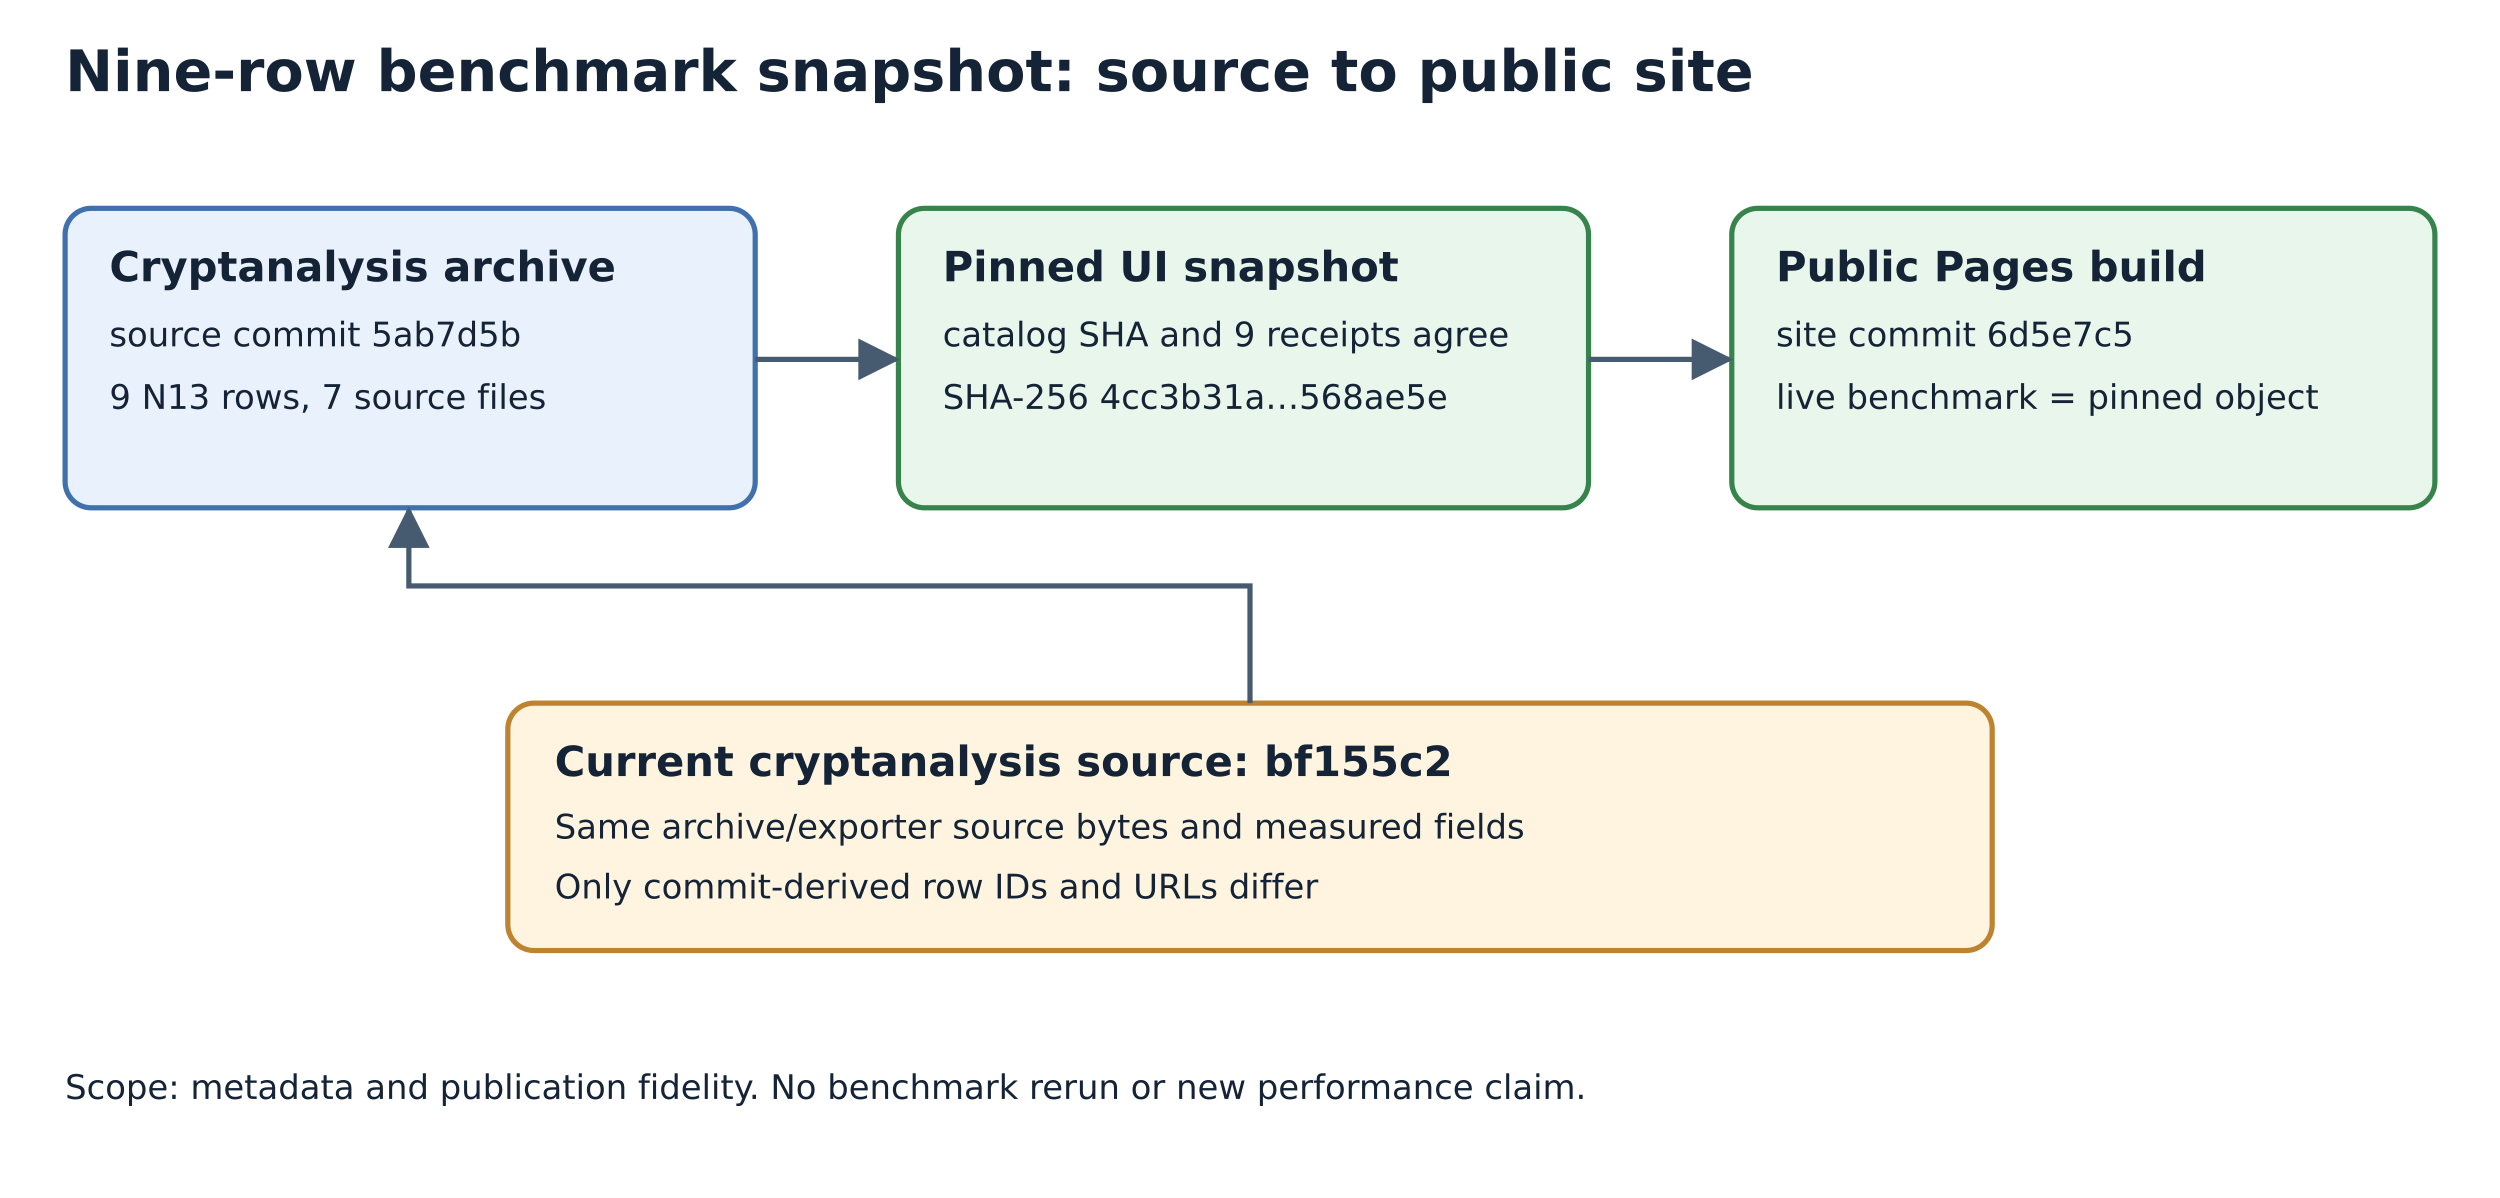
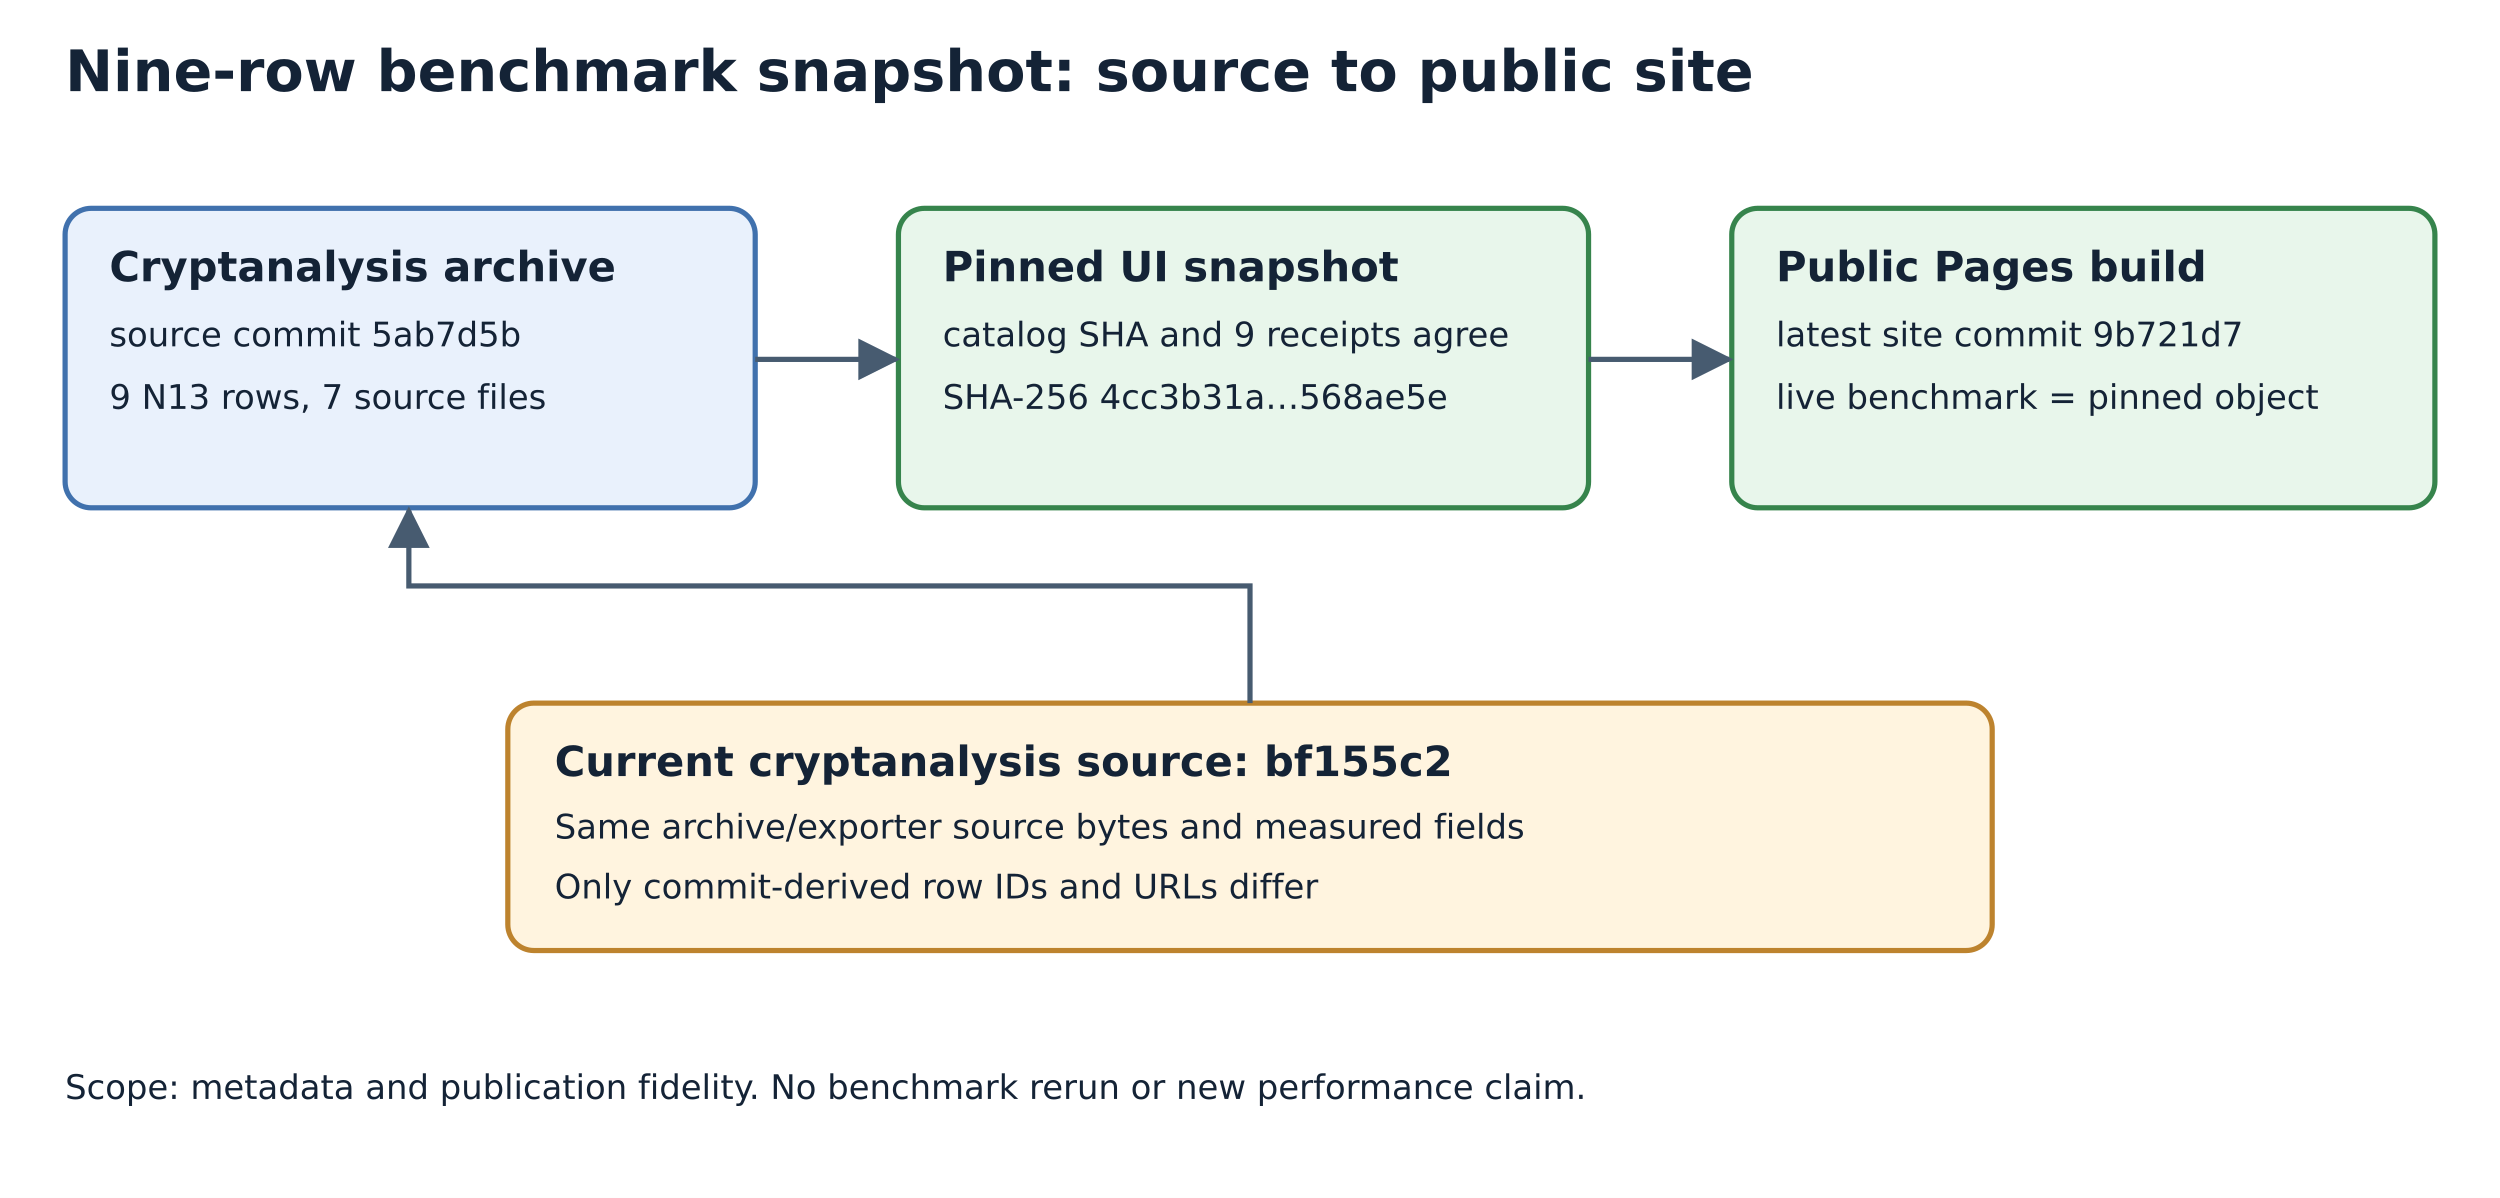
<svg xmlns="http://www.w3.org/2000/svg" width="960" height="460" viewBox="0 0 960 460" role="img" aria-label="Benchmark source to public dashboard provenance">
  <rect width="960" height="460" fill="#fff" />
  <style>text{font-family:DejaVu Sans,Arial,sans-serif;fill:#142336}.title{font-size:22px;font-weight:bold}.head{font-size:16px;font-weight:bold}.body{font-size:13px}.box{fill:#e9f1fc;stroke:#4071ad;stroke-width:2}.pass{fill:#e8f6eb;stroke:#36844c;stroke-width:2}.same{fill:#fff4df;stroke:#bd832e;stroke-width:2}.arrow{stroke:#475b70;stroke-width:2;fill:none;marker-end:url(#a)}</style>
  <defs>
    <marker id="a" viewBox="0 0 10 10" refX="9" refY="5" markerWidth="8" markerHeight="8" orient="auto">
      <path d="M0 0 L10 5 L0 10 Z" fill="#475b70" />
    </marker>
  </defs>
  <text x="25" y="35" class="title">Nine-row benchmark snapshot: source to public site</text>
  <rect x="25" y="80" width="265" height="115" rx="10" class="box" />
  <text x="42" y="108" class="head">Cryptanalysis archive</text>
  <text x="42" y="133" class="body">source commit 5ab7d5b</text>
  <text x="42" y="157" class="body">9 N13 rows, 7 source files</text>
  <rect x="345" y="80" width="265" height="115" rx="10" class="pass" />
  <text x="362" y="108" class="head">Pinned UI snapshot</text>
  <text x="362" y="133" class="body">catalog SHA and 9 receipts agree</text>
  <text x="362" y="157" class="body">SHA-256 4cc3b31a…568ae5e</text>
  <rect x="665" y="80" width="270" height="115" rx="10" class="pass" />
  <text x="682" y="108" class="head">Public Pages build</text>
-   <text x="682" y="133" class="body">site commit 6d5e7c5</text>
+   <text x="682" y="133" class="body">latest site commit 9b721d7</text>
  <text x="682" y="157" class="body">live benchmark = pinned object</text>
  <path d="M290 138 H344" class="arrow" />
  <path d="M610 138 H664" class="arrow" />
  <rect x="195" y="270" width="570" height="95" rx="10" class="same" />
  <text x="213" y="298" class="head">Current cryptanalysis source: bf155c2</text>
  <text x="213" y="322" class="body">Same archive/exporter source bytes and measured fields</text>
  <text x="213" y="345" class="body">Only commit-derived row IDs and URLs differ</text>
  <path d="M480 270 V225 H157 V196" class="arrow" />
  <text x="25" y="422" class="body">Scope: metadata and publication fidelity. No benchmark rerun or new performance claim.</text>
</svg>
